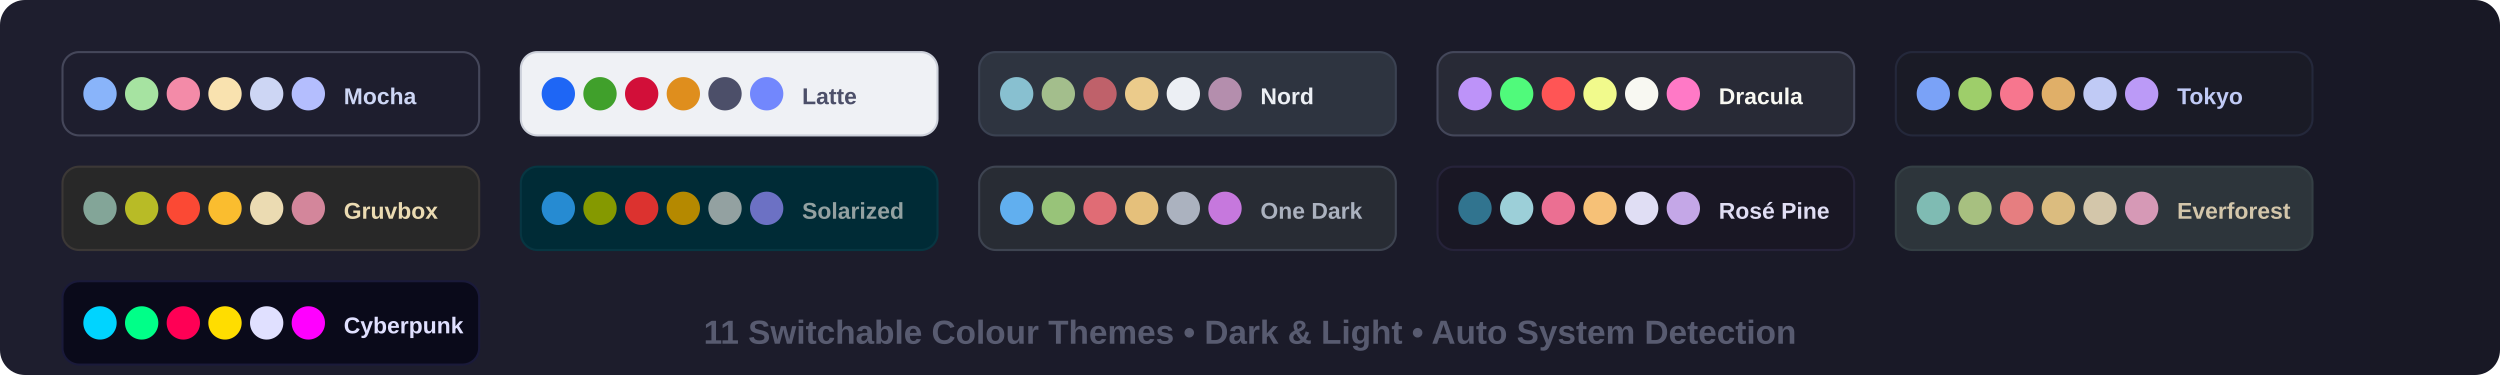
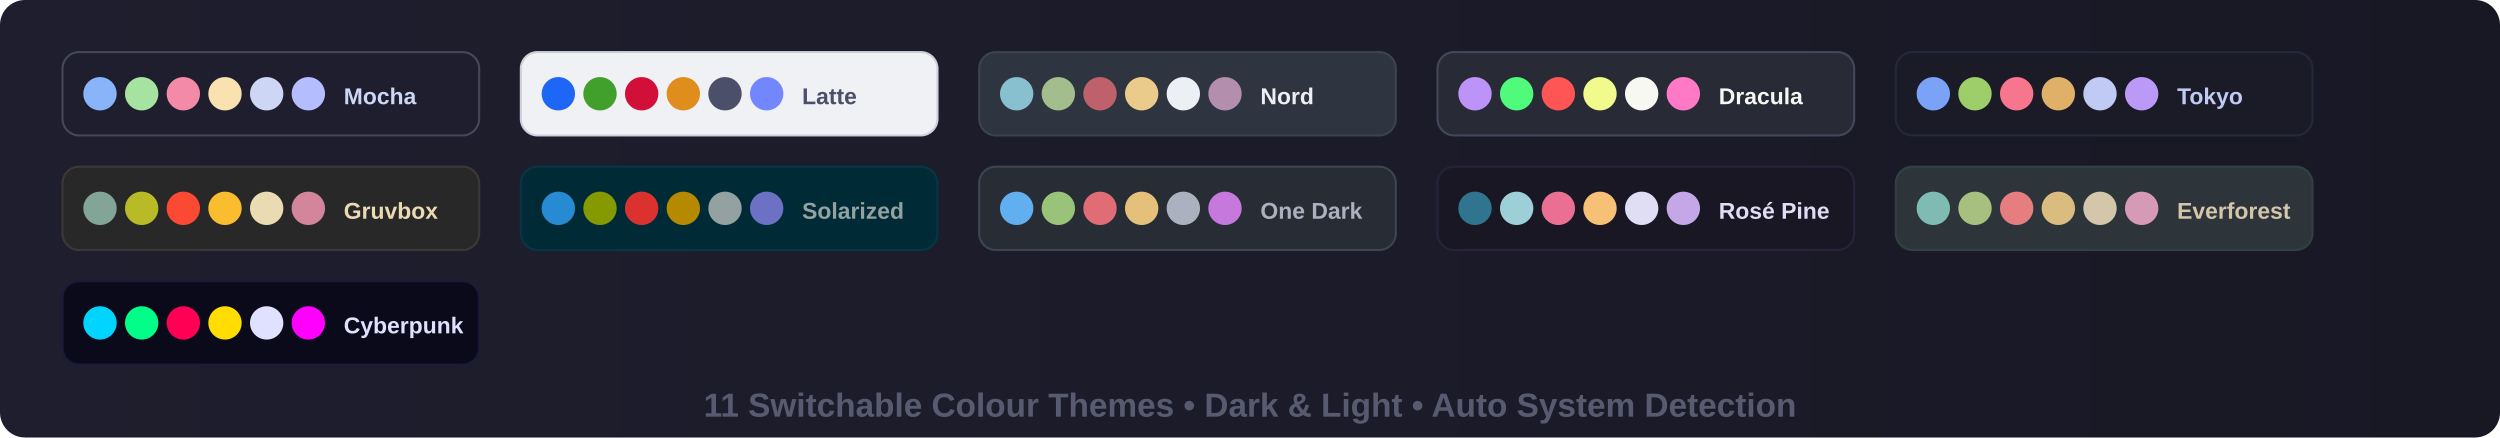
- <svg xmlns="http://www.w3.org/2000/svg" width="1200" height="180" viewBox="0 0 1200 180">
+ <svg xmlns="http://www.w3.org/2000/svg" width="1200" height="210" viewBox="0 0 1200 210">
  <defs>
    <linearGradient id="bg" x1="0%" y1="0%" x2="100%" y2="0%">
      <stop offset="0%" style="stop-color:#1e1e2e" />
      <stop offset="100%" style="stop-color:#181825" />
    </linearGradient>
  </defs>
-   <rect width="1200" height="180" fill="url(#bg)" rx="12" />
+   <rect width="1200" height="210" fill="url(#bg)" rx="12" />
  <g font-family="'Segoe UI', Arial, sans-serif" font-size="11" fill="#a6adc8">
    <g transform="translate(30, 25)">
      <rect width="200" height="40" rx="8" fill="#1e1e2e" stroke="#45475a" stroke-width="1" />
      <circle cx="18" cy="20" r="8" fill="#89b4fa" />
      <circle cx="38" cy="20" r="8" fill="#a6e3a1" />
      <circle cx="58" cy="20" r="8" fill="#f38ba8" />
      <circle cx="78" cy="20" r="8" fill="#f9e2af" />
      <circle cx="98" cy="20" r="8" fill="#cdd6f4" />
      <circle cx="118" cy="20" r="8" fill="#b4befe" />
      <text x="135" y="25" font-weight="600" fill="#cdd6f4">Mocha</text>
    </g>
    <g transform="translate(250, 25)">
      <rect width="200" height="40" rx="8" fill="#eff1f5" stroke="#ccd0da" stroke-width="1" />
      <circle cx="18" cy="20" r="8" fill="#1e66f5" />
      <circle cx="38" cy="20" r="8" fill="#40a02b" />
      <circle cx="58" cy="20" r="8" fill="#d20f39" />
      <circle cx="78" cy="20" r="8" fill="#df8e1d" />
      <circle cx="98" cy="20" r="8" fill="#4c4f69" />
      <circle cx="118" cy="20" r="8" fill="#7287fd" />
      <text x="135" y="25" font-weight="600" fill="#4c4f69">Latte</text>
    </g>
    <g transform="translate(470, 25)">
      <rect width="200" height="40" rx="8" fill="#2e3440" stroke="#3b4252" stroke-width="1" />
      <circle cx="18" cy="20" r="8" fill="#88c0d0" />
      <circle cx="38" cy="20" r="8" fill="#a3be8c" />
      <circle cx="58" cy="20" r="8" fill="#bf616a" />
      <circle cx="78" cy="20" r="8" fill="#ebcb8b" />
      <circle cx="98" cy="20" r="8" fill="#eceff4" />
      <circle cx="118" cy="20" r="8" fill="#b48ead" />
      <text x="135" y="25" font-weight="600" fill="#eceff4">Nord</text>
    </g>
    <g transform="translate(690, 25)">
      <rect width="200" height="40" rx="8" fill="#282a36" stroke="#44475a" stroke-width="1" />
      <circle cx="18" cy="20" r="8" fill="#bd93f9" />
      <circle cx="38" cy="20" r="8" fill="#50fa7b" />
      <circle cx="58" cy="20" r="8" fill="#ff5555" />
      <circle cx="78" cy="20" r="8" fill="#f1fa8c" />
      <circle cx="98" cy="20" r="8" fill="#f8f8f2" />
      <circle cx="118" cy="20" r="8" fill="#ff79c6" />
      <text x="135" y="25" font-weight="600" fill="#f8f8f2">Dracula</text>
    </g>
    <g transform="translate(910, 25)">
      <rect width="200" height="40" rx="8" fill="#1a1b26" stroke="#24283b" stroke-width="1" />
      <circle cx="18" cy="20" r="8" fill="#7aa2f7" />
      <circle cx="38" cy="20" r="8" fill="#9ece6a" />
      <circle cx="58" cy="20" r="8" fill="#f7768e" />
      <circle cx="78" cy="20" r="8" fill="#e0af68" />
      <circle cx="98" cy="20" r="8" fill="#c0caf5" />
      <circle cx="118" cy="20" r="8" fill="#bb9af7" />
      <text x="135" y="25" font-weight="600" fill="#c0caf5">Tokyo</text>
    </g>
    <g transform="translate(30, 80)">
      <rect width="200" height="40" rx="8" fill="#282828" stroke="#3c3836" stroke-width="1" />
      <circle cx="18" cy="20" r="8" fill="#83a598" />
      <circle cx="38" cy="20" r="8" fill="#b8bb26" />
      <circle cx="58" cy="20" r="8" fill="#fb4934" />
      <circle cx="78" cy="20" r="8" fill="#fabd2f" />
      <circle cx="98" cy="20" r="8" fill="#ebdbb2" />
      <circle cx="118" cy="20" r="8" fill="#d3869b" />
      <text x="135" y="25" font-weight="600" fill="#ebdbb2">Gruvbox</text>
    </g>
    <g transform="translate(250, 80)">
      <rect width="200" height="40" rx="8" fill="#002b36" stroke="#073642" stroke-width="1" />
      <circle cx="18" cy="20" r="8" fill="#268bd2" />
      <circle cx="38" cy="20" r="8" fill="#859900" />
      <circle cx="58" cy="20" r="8" fill="#dc322f" />
      <circle cx="78" cy="20" r="8" fill="#b58900" />
      <circle cx="98" cy="20" r="8" fill="#93a1a1" />
      <circle cx="118" cy="20" r="8" fill="#6c71c4" />
      <text x="135" y="25" font-weight="600" fill="#93a1a1">Solarized</text>
    </g>
    <g transform="translate(470, 80)">
      <rect width="200" height="40" rx="8" fill="#282c34" stroke="#3e4451" stroke-width="1" />
      <circle cx="18" cy="20" r="8" fill="#61afef" />
      <circle cx="38" cy="20" r="8" fill="#98c379" />
      <circle cx="58" cy="20" r="8" fill="#e06c75" />
      <circle cx="78" cy="20" r="8" fill="#e5c07b" />
      <circle cx="98" cy="20" r="8" fill="#abb2bf" />
      <circle cx="118" cy="20" r="8" fill="#c678dd" />
      <text x="135" y="25" font-weight="600" fill="#abb2bf">One Dark</text>
    </g>
    <g transform="translate(690, 80)">
      <rect width="200" height="40" rx="8" fill="#191724" stroke="#26233a" stroke-width="1" />
      <circle cx="18" cy="20" r="8" fill="#31748f" />
      <circle cx="38" cy="20" r="8" fill="#9ccfd8" />
      <circle cx="58" cy="20" r="8" fill="#eb6f92" />
      <circle cx="78" cy="20" r="8" fill="#f6c177" />
      <circle cx="98" cy="20" r="8" fill="#e0def4" />
      <circle cx="118" cy="20" r="8" fill="#c4a7e7" />
      <text x="135" y="25" font-weight="600" fill="#e0def4">Rosé Pine</text>
    </g>
    <g transform="translate(910, 80)">
      <rect width="200" height="40" rx="8" fill="#2d353b" stroke="#343f44" stroke-width="1" />
      <circle cx="18" cy="20" r="8" fill="#7fbbb3" />
      <circle cx="38" cy="20" r="8" fill="#a7c080" />
      <circle cx="58" cy="20" r="8" fill="#e67e80" />
      <circle cx="78" cy="20" r="8" fill="#dbbc7f" />
      <circle cx="98" cy="20" r="8" fill="#d3c6aa" />
      <circle cx="118" cy="20" r="8" fill="#d699b6" />
      <text x="135" y="25" font-weight="600" fill="#d3c6aa">Everforest</text>
    </g>
    <g transform="translate(30, 135)">
      <rect width="200" height="40" rx="8" fill="#0a0a1a" stroke="#1a1a3a" stroke-width="1" />
      <circle cx="18" cy="20" r="8" fill="#00d4ff" />
      <circle cx="38" cy="20" r="8" fill="#00ff88" />
      <circle cx="58" cy="20" r="8" fill="#ff0055" />
      <circle cx="78" cy="20" r="8" fill="#ffdd00" />
      <circle cx="98" cy="20" r="8" fill="#e0e0ff" />
      <circle cx="118" cy="20" r="8" fill="#ff00ff" />
      <text x="135" y="25" font-weight="600" fill="#e0e0ff">Cyberpunk</text>
    </g>
-     <text x="600" y="165" text-anchor="middle" font-family="'Segoe UI', Arial, sans-serif" font-weight="700" font-size="16" fill="#585b70">11 Switchable Colour Themes • Dark &amp; Light • Auto System Detection</text>
+     <text x="600" y="200" text-anchor="middle" font-family="'Segoe UI', Arial, sans-serif" font-weight="700" font-size="16" fill="#585b70">11 Switchable Colour Themes • Dark &amp; Light • Auto System Detection</text>
  </g>
</svg>
